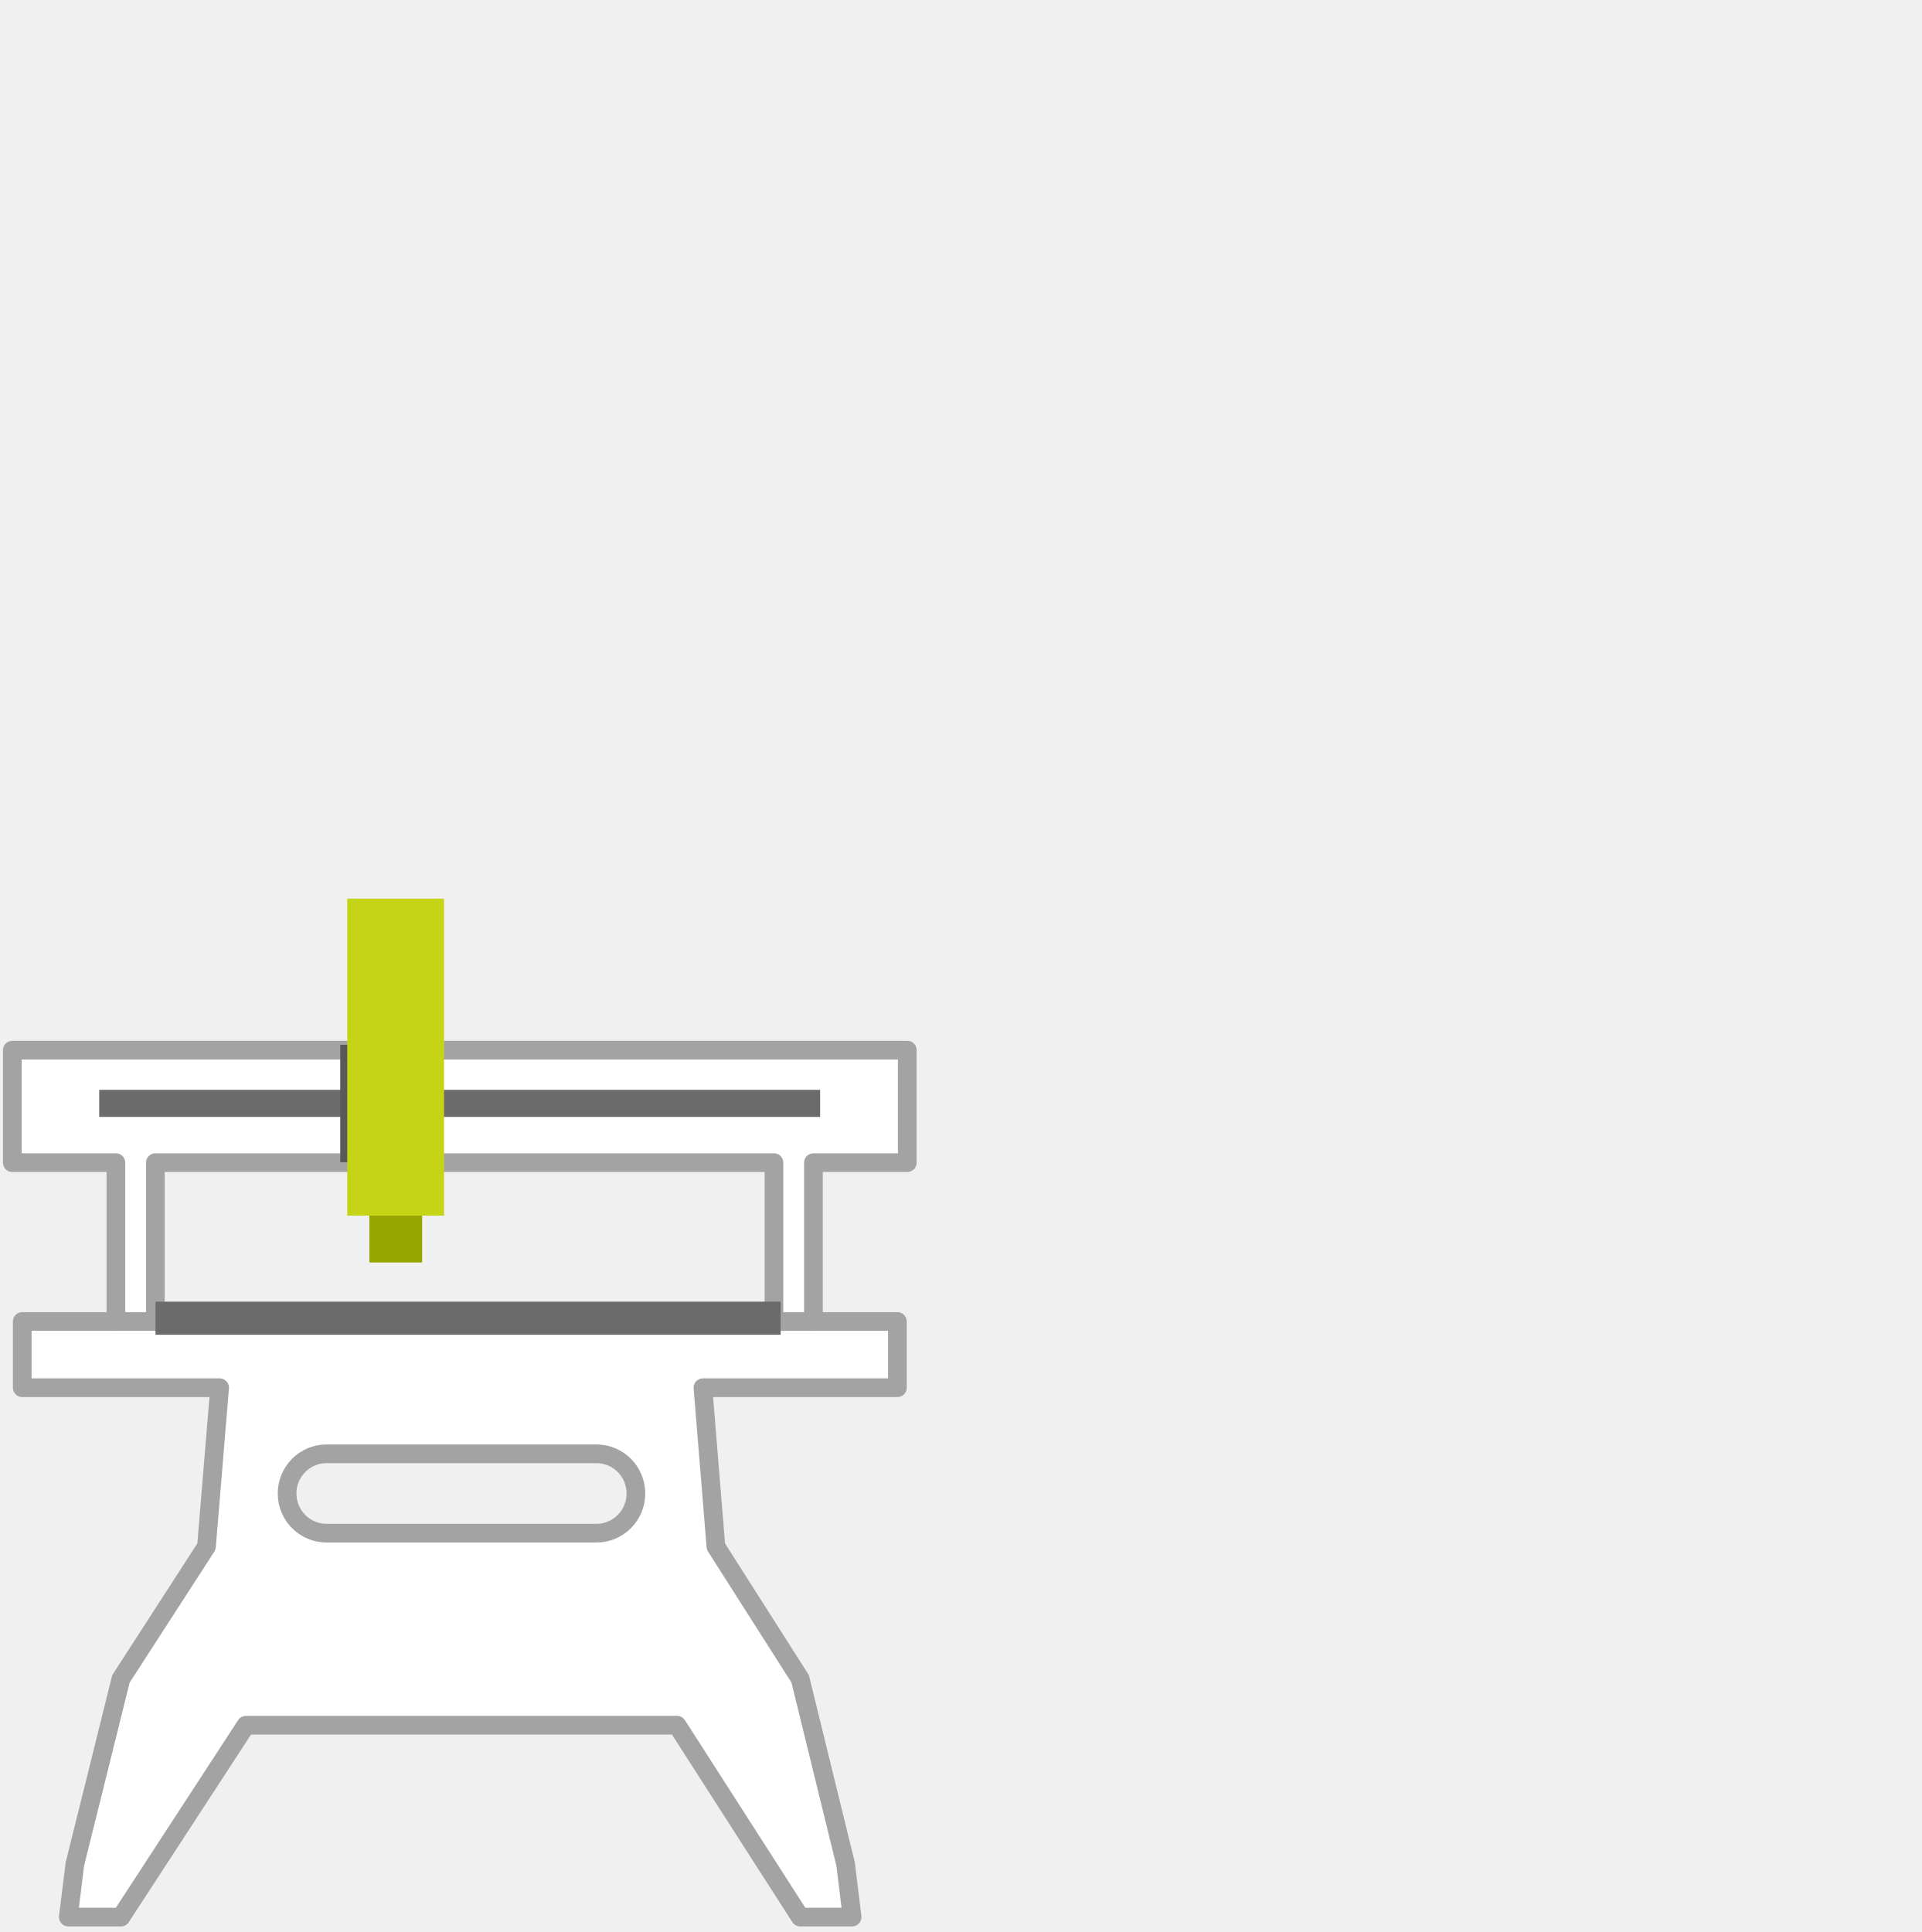
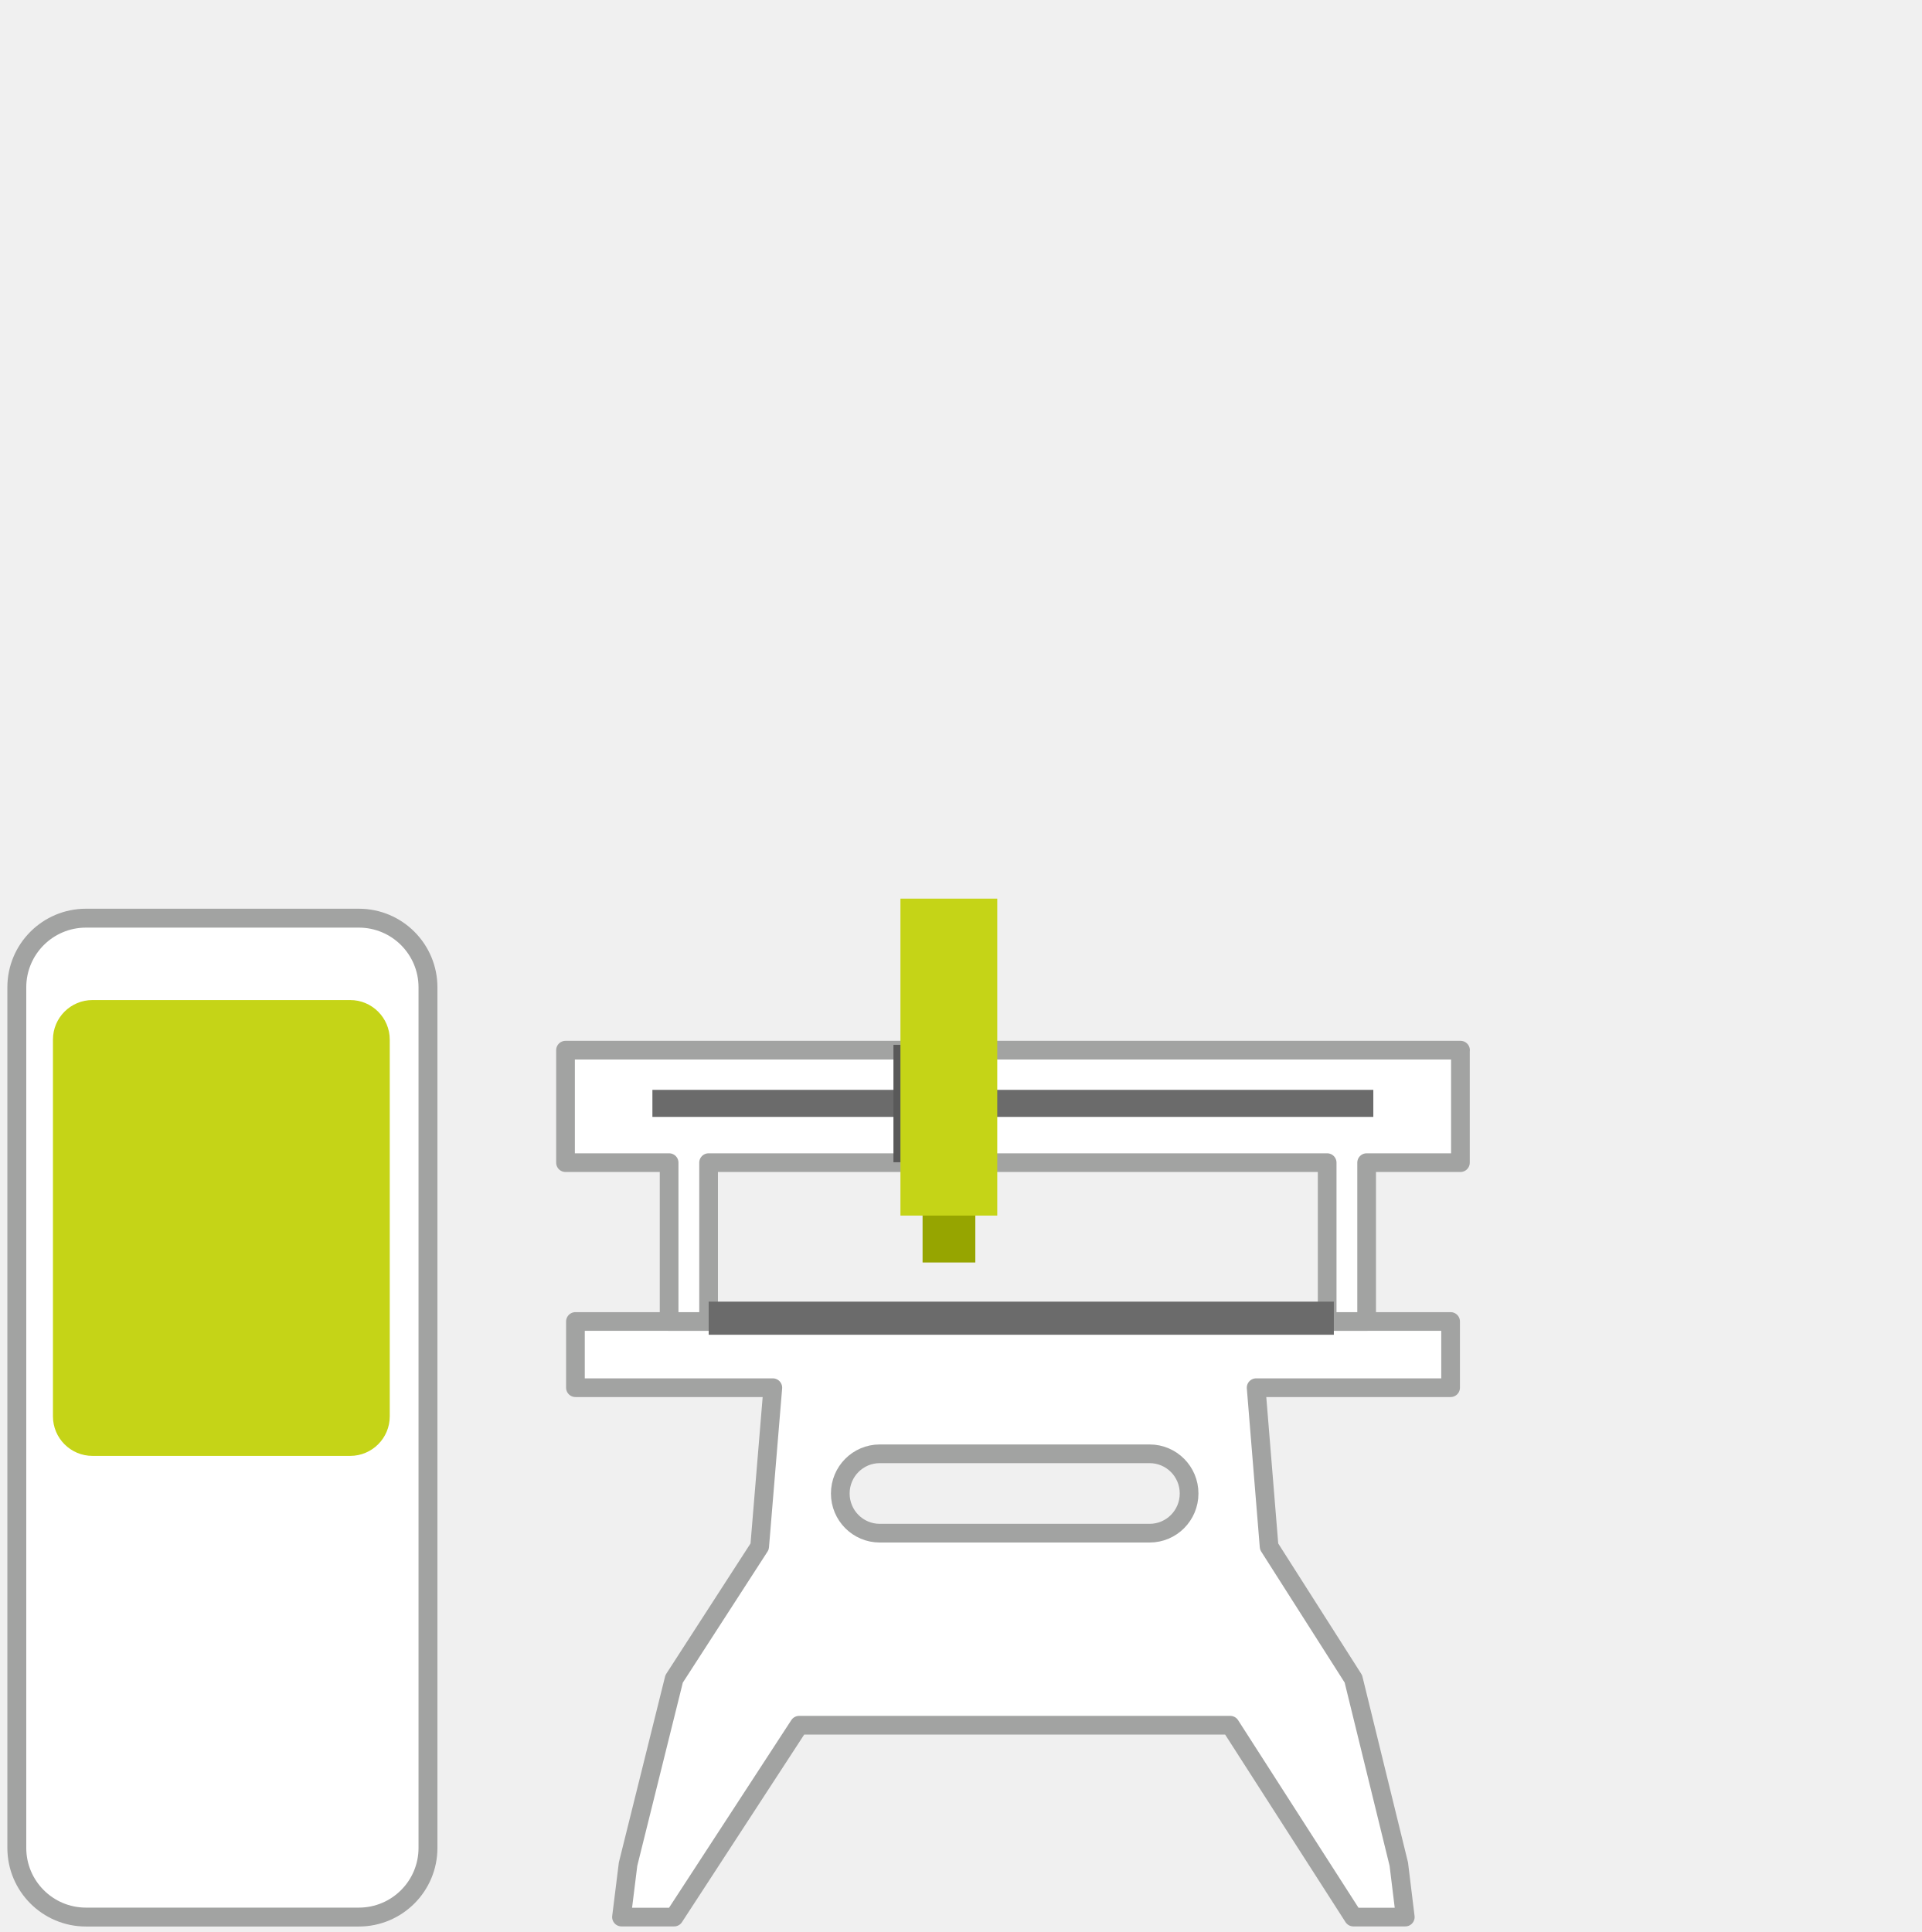
<svg xmlns="http://www.w3.org/2000/svg" id="Layer_1" version="1.1" viewBox="0 0 184 185">
  <defs>
    <style>
      .st0 {
        fill: #96a500;
      }

      .st1 {
        fill: #595959;
      }

      .st2 {
-         fill: #fff;
-         stroke: #a2a3a2;
        stroke-linecap: round;
        stroke-linejoin: round;
        stroke-width: 1.79px;
      }

-       .st3 {
+       .st2, .st3 {
+         fill: #fff;
+         stroke: #a2a3a2;
+       }
+ 
+       .st4 {
        fill: #c5d417;
      }

-       .st4 {
+       .st5 {
        fill: #6b6b6b;
+       }
+ 
+       .st3 {
+         stroke-miterlimit: 10;
+         stroke-width: 1.81px;
      }
    </style>
  </defs>
-   <path class="st2" d="M85.93,126.54H2.13v6.34h18.9l-1.26,15.21-8.19,12.67-4.41,17.74-.63,5.07h5.04l11.97-18.37h41.28l11.79,18.37h4.97l-.62-5.07-4.35-17.74-8.07-12.67-1.24-15.21h18.62v-6.34ZM57.11,146.81h-25.84c-2.09,0-3.78-1.7-3.78-3.8s1.69-3.8,3.78-3.8h25.84c2.09,0,3.78,1.7,3.78,3.8s-1.69,3.8-3.78,3.8Z" />
-   <path class="st0" d="M35.37,104.36v16.53h5.05v-16.53h-5.05Z" />
-   <path class="st2" d="M86.88,100.56H1.18v10.77h9.92v15.21h3.78v-15.21h59.23v15.21h3.78v-15.21h8.98v-10.77h.01Z" />
-   <path class="st4" d="M74.75,124.64H14.89v3.17h59.86v-3.17Z" />
-   <path class="st4" d="M78.53,104.36H9.5v2.59h69.03v-2.59Z" />
-   <path class="st1" d="M33.51,100.05h-.93v11.24h.93v-11.24Z" />
-   <path class="st3" d="M33.25,86.05v30.35h9.27v-30.35h-9.27Z" />
+   <path class="st2" d="M138.9,126.54H55.1v6.34h18.9l-1.26,15.21-8.19,12.67-4.41,17.74-.63,5.07h5.04l11.97-18.37h41.28l11.79,18.37h4.97l-.62-5.07-4.35-17.74-8.07-12.67-1.24-15.21h18.62s0-6.34,0-6.34ZM110.08,146.81h-25.84c-2.09,0-3.78-1.7-3.78-3.8s1.69-3.8,3.78-3.8h25.84c2.09,0,3.78,1.7,3.78,3.8s-1.69,3.8-3.78,3.8Z" />
+   <path class="st0" d="M88.34,104.36v16.53h5.05v-16.53h-5.05Z" />
+   <path class="st2" d="M139.85,100.56H54.15v10.77h9.92v15.21h3.78v-15.21h59.23v15.21h3.78v-15.21h8.98v-10.77h.01Z" />
+   <path class="st5" d="M127.72,124.64h-59.86v3.17h59.86v-3.17Z" />
+   <path class="st5" d="M131.5,104.36H62.47v2.59h69.03v-2.59Z" />
+   <path class="st1" d="M86.48,100.05h-.93v11.24h.93v-11.24Z" />
+   <path class="st4" d="M86.22,86.05v30.35h9.27v-30.35h-9.27Z" />
+   <path id="Vector_5" class="st3" d="M34.36,87.92H8.23c-3.65,0-6.62,2.96-6.62,6.62v82.41c0,3.65,2.96,6.62,6.62,6.62h26.13c3.65,0,6.62-2.96,6.62-6.62v-82.41c0-3.65-2.96-6.62-6.62-6.62Z" />
+   <path id="Vector_11" class="st4" d="M5.07,135.62v-36.07c0-2.1,1.7-3.79,3.79-3.79h24.67c2.09,0,3.79,1.7,3.79,3.79v36.07c0,2.1-1.7,3.79-3.79,3.79H8.86c-2.1,0-3.79-1.7-3.79-3.79Z" />
</svg>
